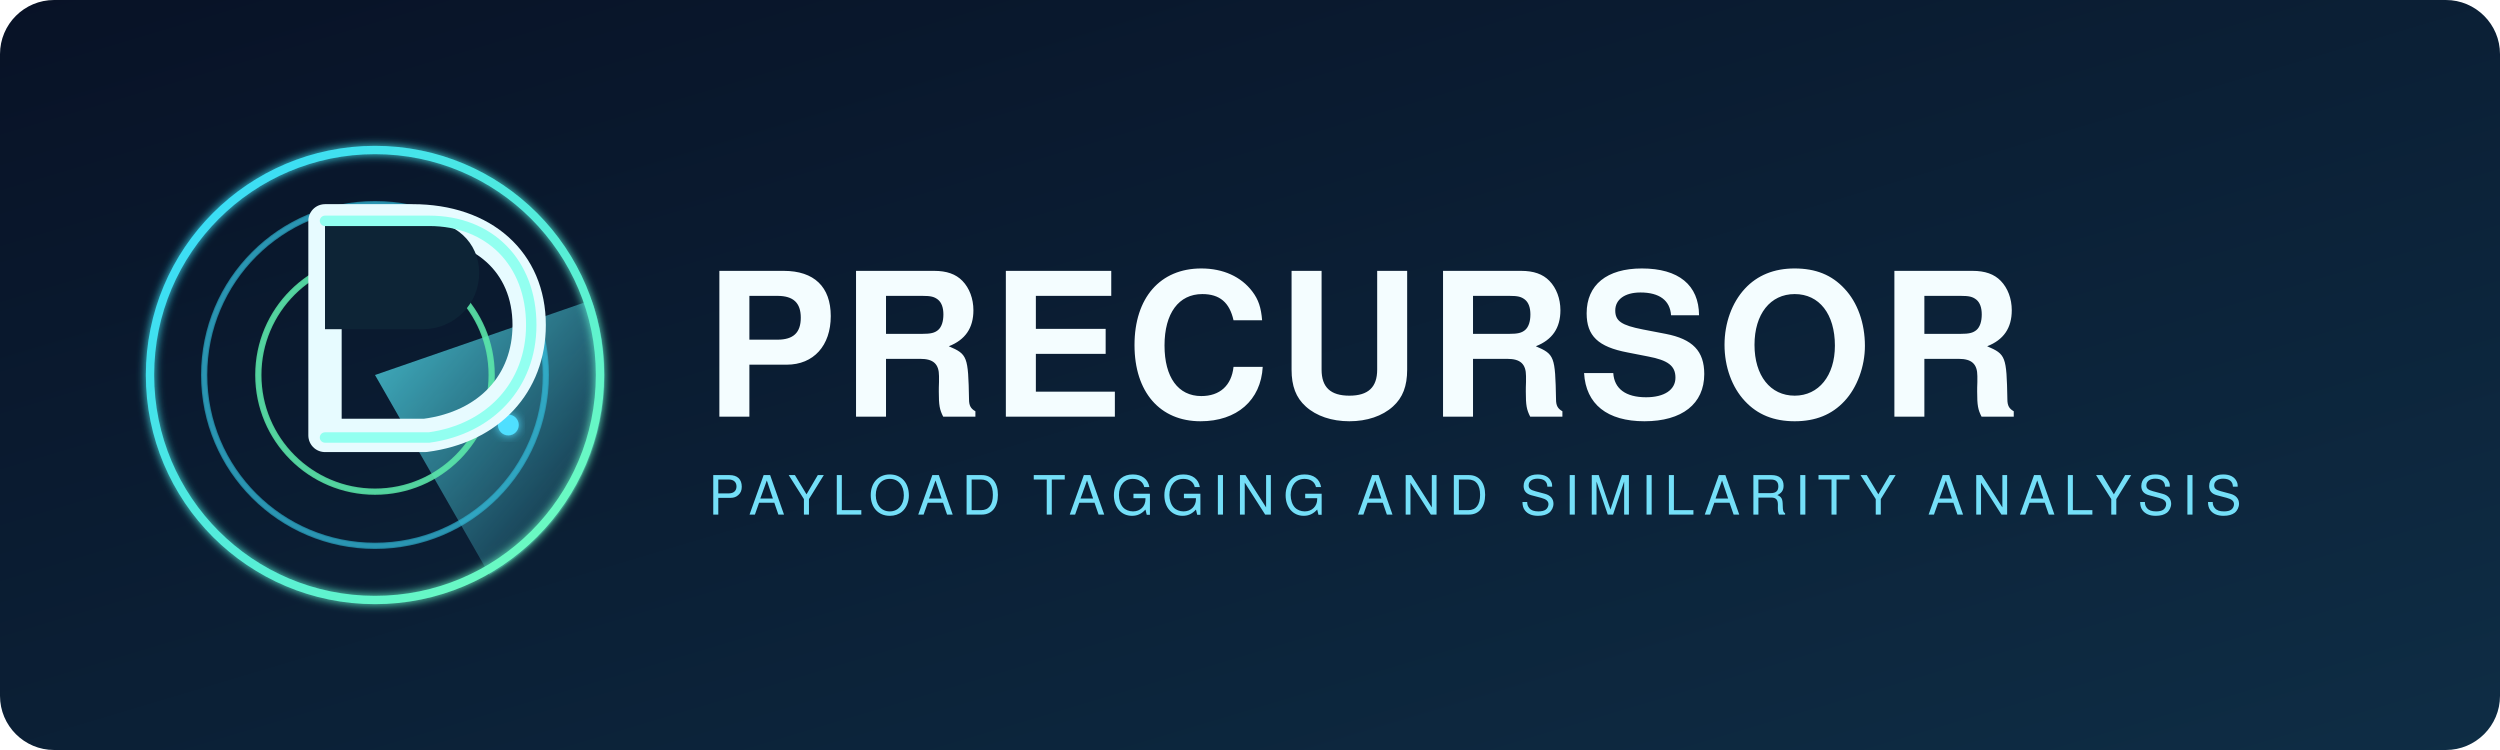
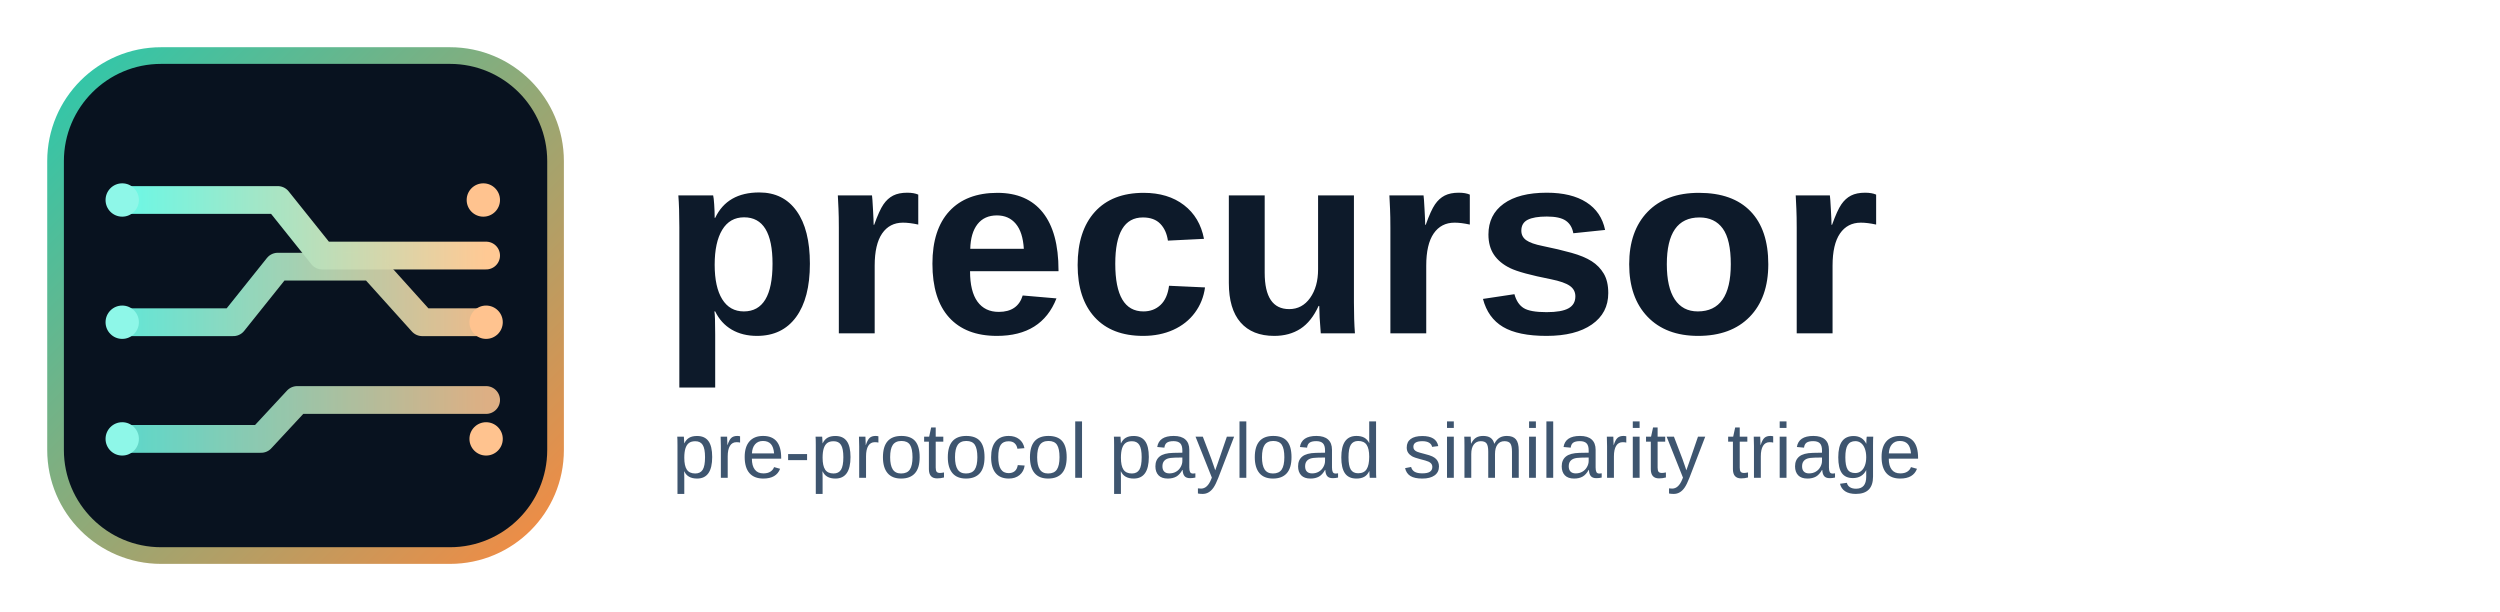
- <svg xmlns="http://www.w3.org/2000/svg" width="1200" height="360" viewBox="0 0 1200 360" role="img" aria-labelledby="title desc">
+ <svg xmlns="http://www.w3.org/2000/svg" width="900" height="220" viewBox="0 0 900 220" role="img" aria-labelledby="title desc">
  <defs>
-     <linearGradient id="bg" x1="0" y1="0" x2="1" y2="1">
-       <stop offset="0%" stop-color="#081226" />
-       <stop offset="100%" stop-color="#0e2d45" />
+     <linearGradient id="frame" x1="0" y1="0" x2="1" y2="1">
+       <stop offset="0" stop-color="#2ac9ad" />
+       <stop offset="1" stop-color="#f68a42" />
    </linearGradient>
-     <linearGradient id="ring" x1="0" y1="0" x2="1" y2="1">
-       <stop offset="0%" stop-color="#32d8ff" />
-       <stop offset="100%" stop-color="#73ffb8" />
+     <linearGradient id="pulse" x1="0" y1="0" x2="1" y2="0">
+       <stop offset="0" stop-color="#6af8e6" />
+       <stop offset="1" stop-color="#ffc994" />
    </linearGradient>
-     <linearGradient id="beam" x1="0" y1="0" x2="1" y2="1">
-       <stop offset="0%" stop-color="#58f0ff" stop-opacity="0.75" />
-       <stop offset="100%" stop-color="#58f0ff" stop-opacity="0" />
-     </linearGradient>
-     <filter id="softGlow" x="-30%" y="-30%" width="160%" height="160%">
-       <feGaussianBlur stdDeviation="2.4" result="blur" />
-       <feMerge>
-         <feMergeNode in="blur" />
-         <feMergeNode in="SourceGraphic" />
-       </feMerge>
-     </filter>
  </defs>
-   <rect x="0" y="0" width="1200" height="360" rx="26" fill="url(#bg)" />
-   <g transform="translate(180 180)">
-     <circle cx="0" cy="0" r="108" fill="none" stroke="#1f4f69" stroke-width="2" />
-     <circle cx="0" cy="0" r="82" fill="none" stroke="#1f4f69" stroke-width="2" />
-     <circle cx="0" cy="0" r="56" fill="none" stroke="#1f4f69" stroke-width="2" />
-     <path d="M0 0 L104 -36 A110 110 0 0 1 55 96 Z" fill="url(#beam)" />
-     <circle cx="0" cy="0" r="108" fill="none" stroke="url(#ring)" stroke-width="4" filter="url(#softGlow)" />
-     <circle cx="0" cy="0" r="82" fill="none" stroke="#2fbad8" stroke-width="3" opacity="0.65" />
-     <circle cx="0" cy="0" r="56" fill="none" stroke="#5ceaa8" stroke-width="3" opacity="0.85" />
-     <circle cx="36" cy="-58" r="6" fill="#79ffd2" filter="url(#softGlow)" />
-     <circle cx="64" cy="24" r="5" fill="#4fdfff" filter="url(#softGlow)" />
-     <path d="M-24 -74 H18 C52 -74 74 -54 74 -24 C74 4 55 25 24 29 H-24 Z" fill="none" stroke="#e7fbff" stroke-width="16" stroke-linejoin="round" />
-     <path d="M-24 -74 H24 C38 -74 50 -64 50 -49 C50 -34 38 -22 23 -22 H-24 Z" fill="#0d2436" />
-     <path d="M-24 -74 H26 C55 -74 75 -54 75 -24 C75 5 55 26 26 30 H-24" fill="none" stroke="#92fff0" stroke-width="5" stroke-linecap="round" />
+   <g transform="translate(20,20)">
+     <rect x="0" y="0" width="180" height="180" rx="38" fill="#08121f" stroke="url(#frame)" stroke-width="6" />
+     <path d="M24 52h56l16 20h59" fill="none" stroke="url(#pulse)" stroke-width="10" stroke-linecap="round" stroke-linejoin="round" />
+     <path d="M24 96h40l16-20h34l18 20h23" fill="none" stroke="url(#pulse)" stroke-width="10" stroke-linecap="round" stroke-linejoin="round" opacity="0.92" />
+     <path d="M24 138h50l13-14h68" fill="none" stroke="url(#pulse)" stroke-width="10" stroke-linecap="round" stroke-linejoin="round" opacity="0.86" />
+     <circle cx="24" cy="52" r="6" fill="#8ef7e8" />
+     <circle cx="154" cy="52" r="6" fill="#ffc38f" />
+     <circle cx="24" cy="96" r="6" fill="#8ef7e8" />
+     <circle cx="155" cy="96" r="6" fill="#ffc38f" />
+     <circle cx="24" cy="138" r="6" fill="#8ef7e8" />
+     <circle cx="155" cy="138" r="6" fill="#ffc38f" />
  </g>
-   <g transform="translate(338 150)">
-     <text x="0" y="50" fill="#f4fdff" font-family="'Avenir Next', 'Segoe UI', Helvetica, Arial, sans-serif" font-size="96" font-weight="700" letter-spacing="3">
-       PRECURSOR
-     </text>
-     <text x="2" y="97" fill="#74dff8" font-family="'Avenir Next', 'Segoe UI', Helvetica, Arial, sans-serif" font-size="26" letter-spacing="4">
-       PAYLOAD TAGGING AND SIMILARITY ANALYSIS
-     </text>
+   <g transform="translate(238,42)" font-family="Segoe UI, Trebuchet MS, Arial, sans-serif">
+     <text x="0" y="78" font-size="94" font-weight="700" fill="#0d1a2a">precursor</text>
+     <text x="4" y="130" font-size="28" fill="#3e556f">pre-protocol payload similarity triage</text>
  </g>
</svg>
